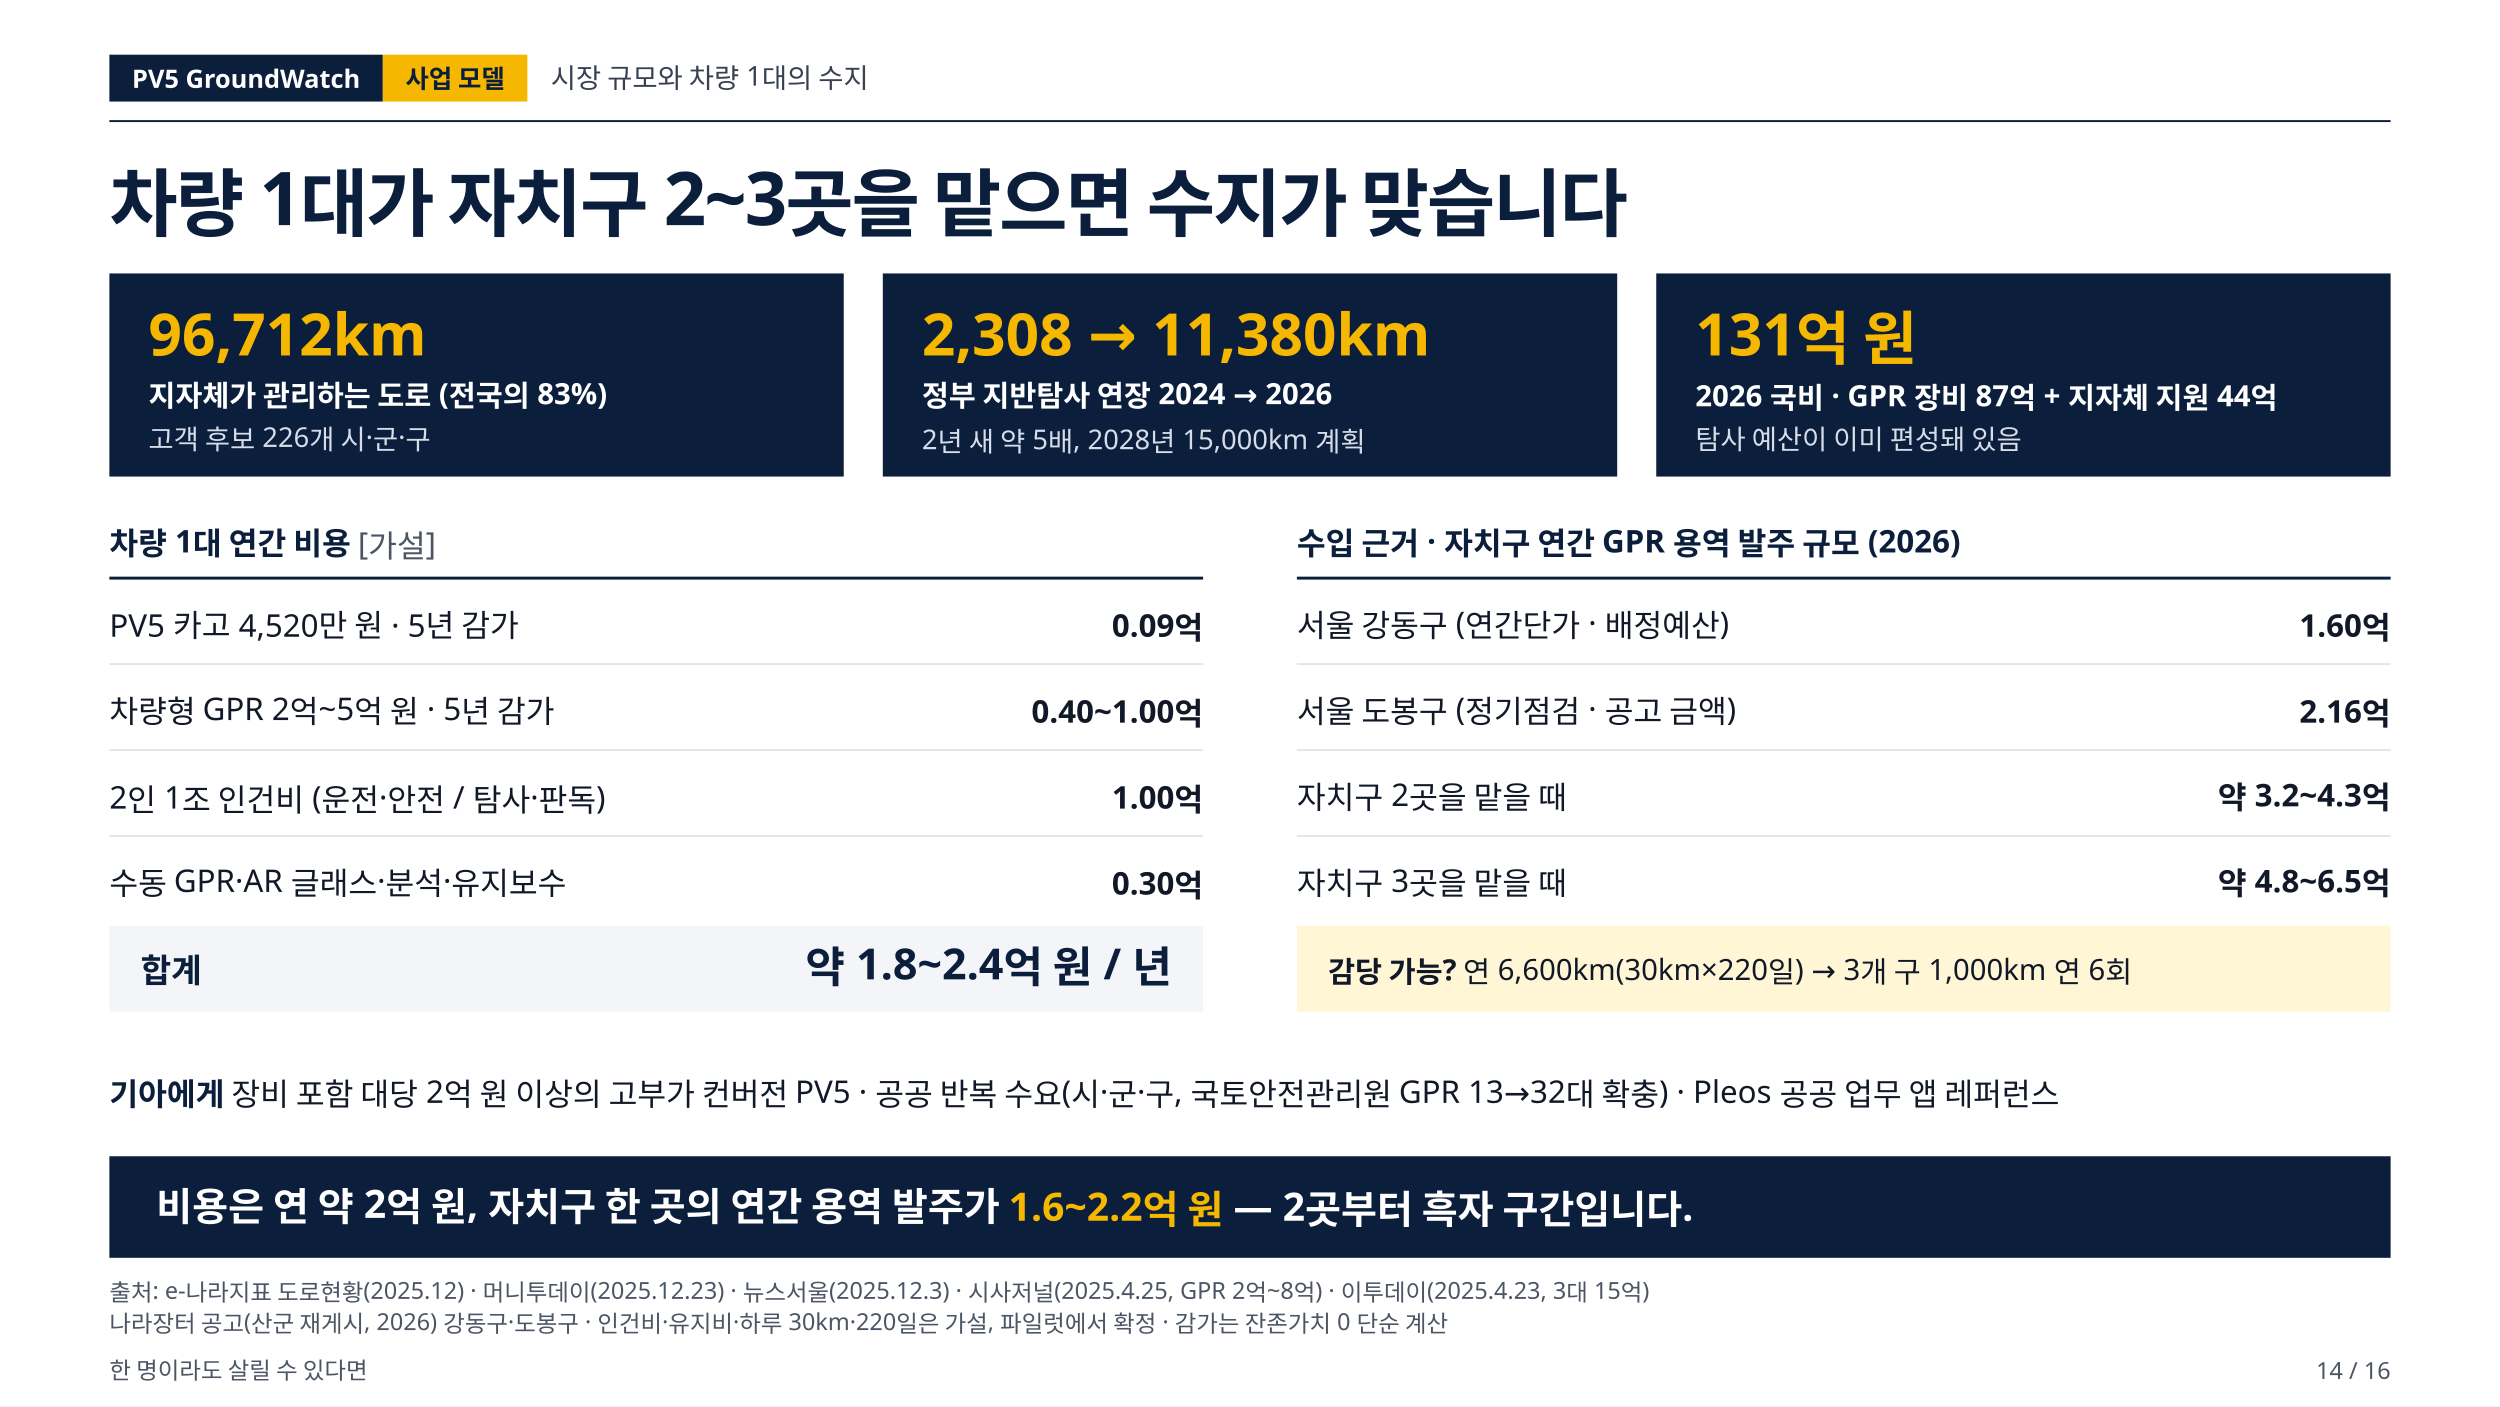
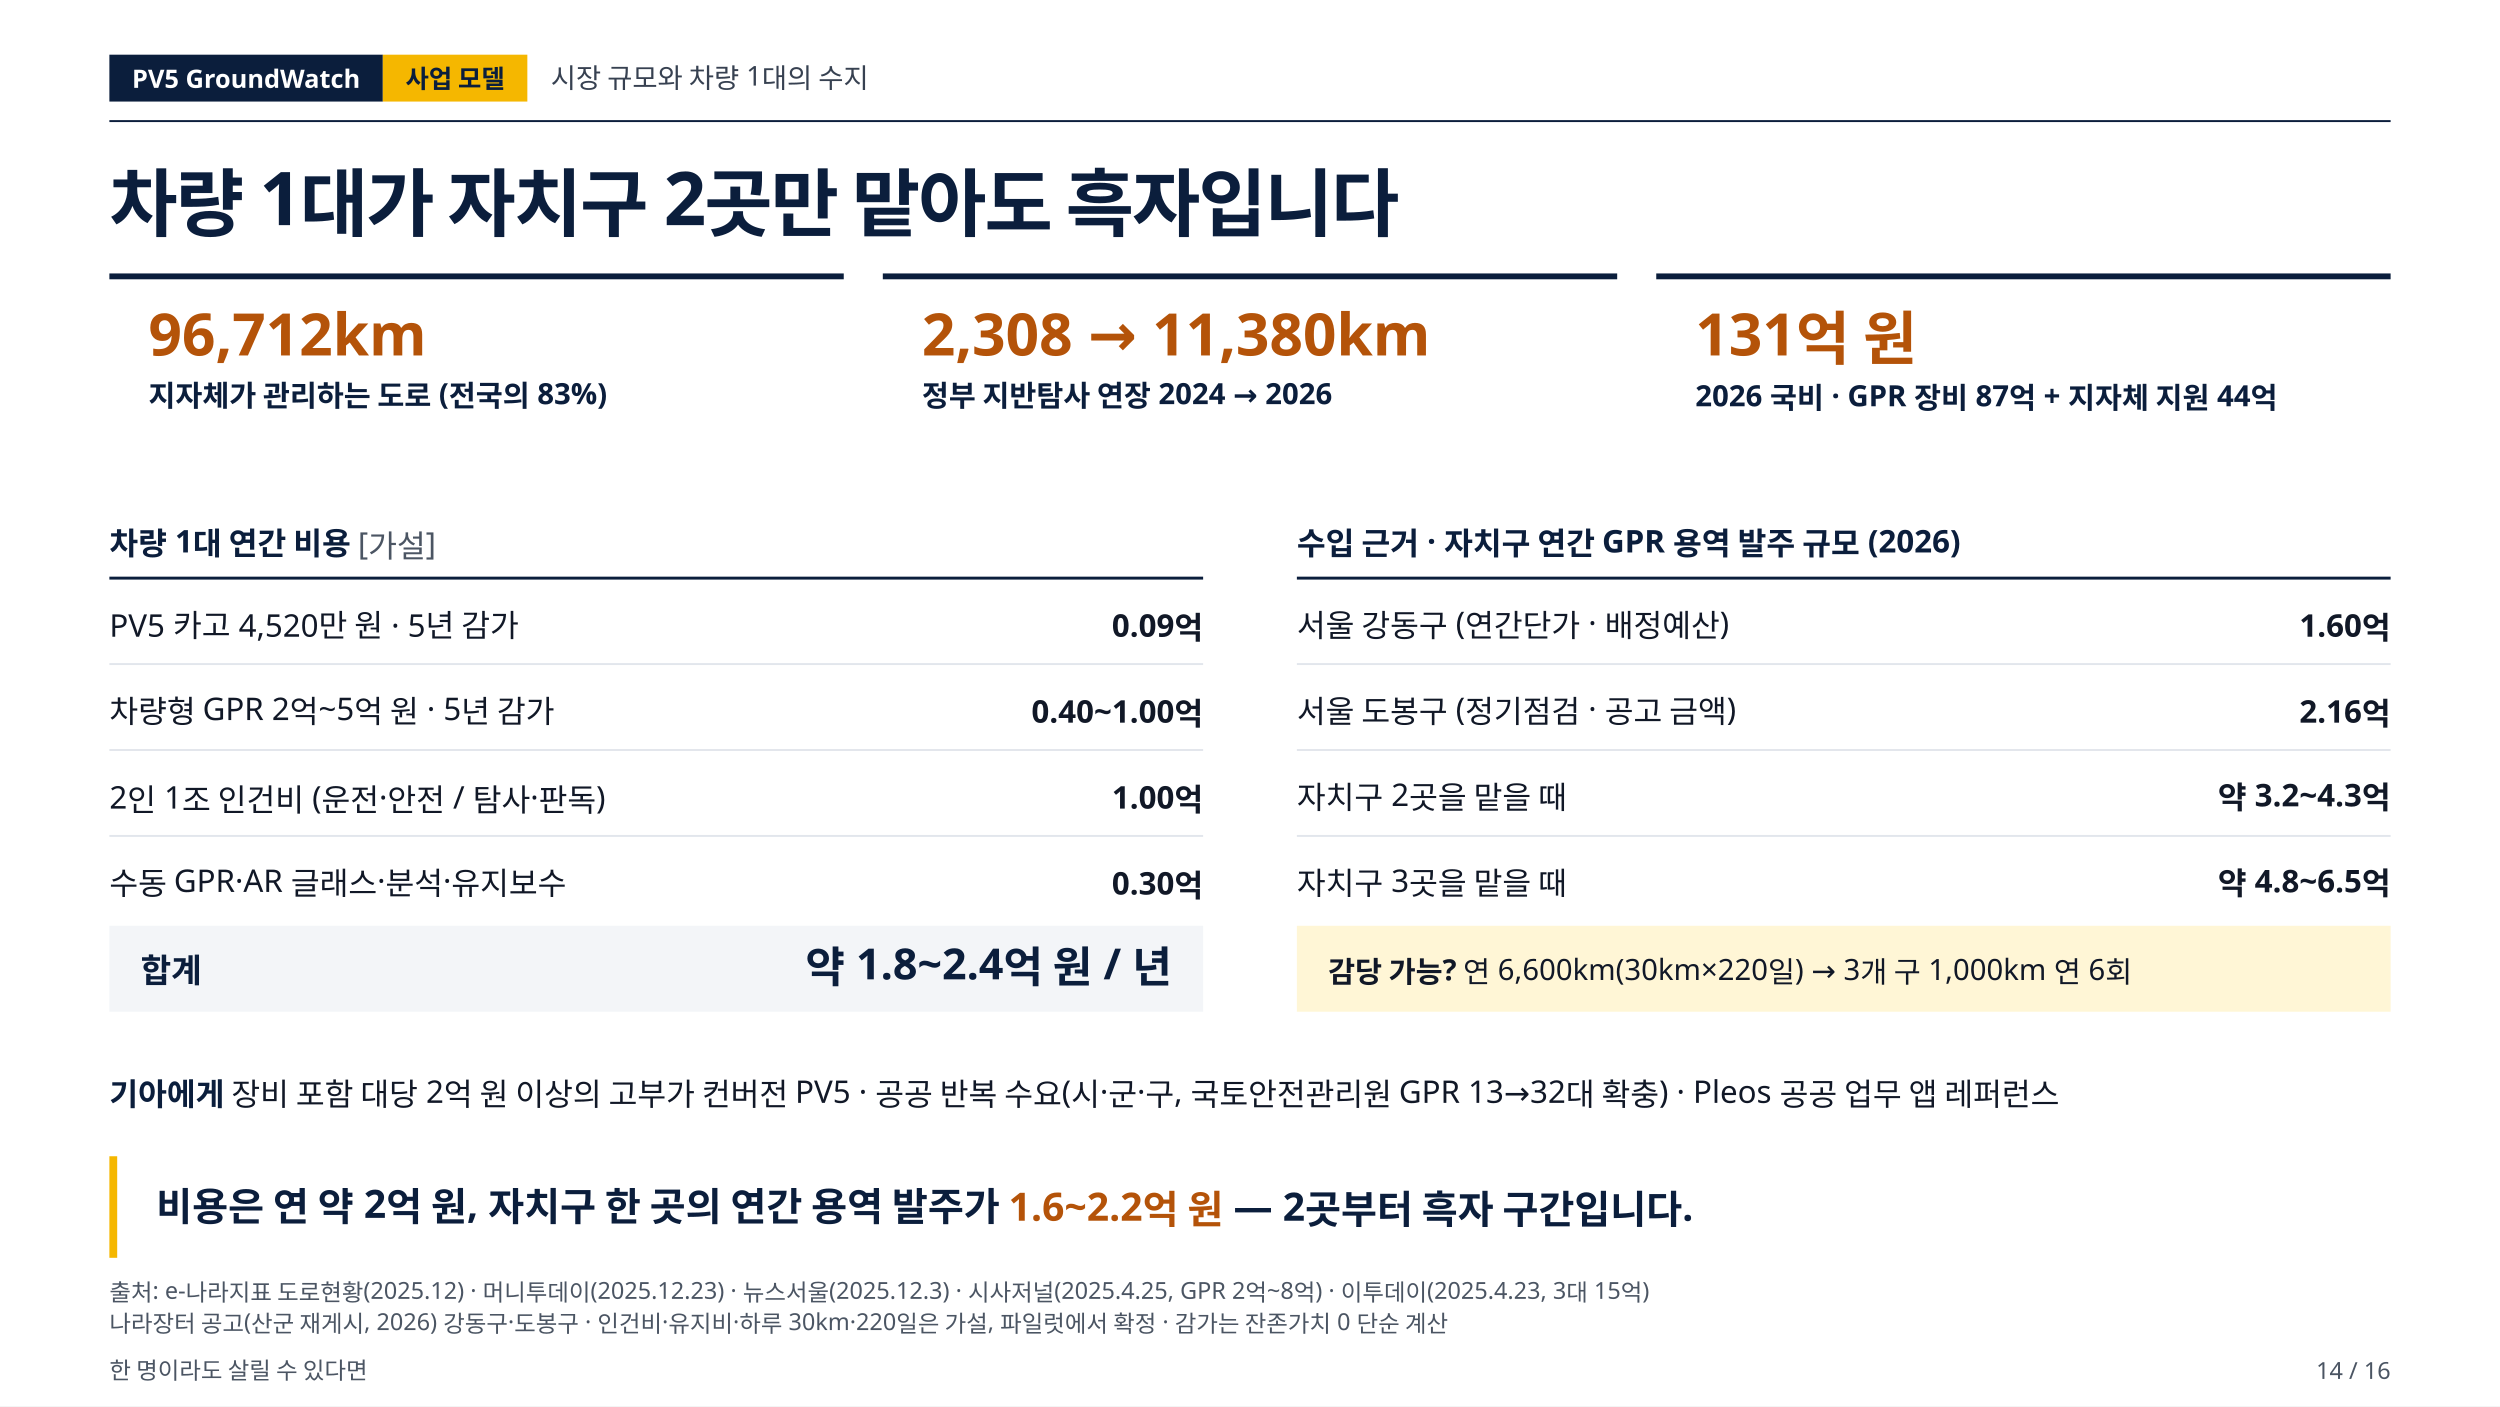
<svg xmlns="http://www.w3.org/2000/svg" viewBox="0 0 1280 720" lang="ko-KR" data-pptx-page-role="content" font-family="Pretendard, 'Malgun Gothic', sans-serif">
  <rect id="bg" x="0" y="0" width="1280" height="720" fill="#FFFFFF" />
  <g id="header" data-pptx-role="header" data-pptx-bounds="56 24 1168 40">
    <rect x="56" y="28" width="140" height="24" fill="#0B1E3C" />
    <text x="126" y="45" font-size="13" font-weight="bold" fill="#FFFFFF" text-anchor="middle">PV5 GroundWatch</text>
    <rect x="196" y="28" width="74" height="24" fill="#F5B700" />
    <text x="233" y="45" font-size="13" font-weight="bold" fill="#0B1E3C" text-anchor="middle">사업 모델</text>
    <text x="282" y="45" font-size="14" fill="#374151">시장 규모와 차량 1대의 수지</text>
    <line x1="56" y1="62" x2="1224" y2="62" stroke="#0B1E3C" stroke-width="1" />
  </g>
  <g id="title" data-pptx-bounds="56 80 1168 56" letter-spacing="-1">
-     <text x="56" y="118" font-size="38" font-weight="bold" fill="#0B1E3C">차량 1대가 자치구 2~3곳을 맡으면 수지가 맞습니다</text>
+     <text x="56" y="118" font-size="38" font-weight="bold" fill="#0B1E3C">차량 1대가 자치구 2곳만 맡아도 흑자입니다</text>
  </g>
  <g id="market" data-pptx-bounds="56 140 1168 104">
-     <rect x="56" y="140" width="376" height="104" fill="#0B1E3C" />
-     <text x="76" y="182" font-size="30" font-weight="bold" fill="#F5B700">96,712km</text>
-     <text x="76" y="208" font-size="15" font-weight="bold" fill="#FFFFFF">지자체가 관리하는 도로 (전국의 83%)</text>
-     <text x="76" y="230" font-size="14" fill="#D6DDE8">고객 후보 226개 시·군·구</text>
-     <rect x="452" y="140" width="376" height="104" fill="#0B1E3C" />
-     <text x="472" y="182" font-size="30" font-weight="bold" fill="#F5B700">2,308 → 11,380km</text>
-     <text x="472" y="208" font-size="15" font-weight="bold" fill="#FFFFFF">정부 지반탐사 연장 2024 → 2026</text>
-     <text x="472" y="230" font-size="14" fill="#D6DDE8">2년 새 약 5배, 2028년 15,000km 계획</text>
-     <rect x="848" y="140" width="376" height="104" fill="#0B1E3C" />
-     <text x="868" y="182" font-size="30" font-weight="bold" fill="#F5B700">131억 원</text>
-     <text x="868" y="208" font-size="15" font-weight="bold" fill="#FFFFFF">2026 국비 · GPR 장비 87억 + 지자체 지원 44억</text>
-     <text x="868" y="230" font-size="14" fill="#D6DDE8">탐사 예산이 이미 편성돼 있음</text>
+     <rect x="56" y="140" width="376" height="3" fill="#0B1E3C" />
+     <text x="76" y="182" font-size="30" font-weight="bold" fill="#B45309">96,712km</text>
+     <text x="76" y="208" font-size="15" font-weight="bold" fill="#0B1E3C">지자체가 관리하는 도로 (전국의 83%)</text>
+     <rect x="452" y="140" width="376" height="3" fill="#0B1E3C" />
+     <text x="472" y="182" font-size="30" font-weight="bold" fill="#B45309">2,308 → 11,380km</text>
+     <text x="472" y="208" font-size="15" font-weight="bold" fill="#0B1E3C">정부 지반탐사 연장 2024 → 2026</text>
+     <rect x="848" y="140" width="376" height="3" fill="#0B1E3C" />
+     <text x="868" y="182" font-size="30" font-weight="bold" fill="#B45309">131억 원</text>
+     <text x="868" y="208" font-size="15" font-weight="bold" fill="#0B1E3C">2026 국비 · GPR 장비 87억 + 지자체 지원 44억</text>
  </g>
  <g id="cost" data-pptx-bounds="56 262 560 262">
    <text x="56" y="284" font-size="16" font-weight="bold" fill="#0B1E3C">차량 1대 연간 비용 <tspan font-weight="normal" fill="#4B5563">[가설]</tspan>
    </text>
    <line x1="56" y1="296" x2="616" y2="296" stroke="#0B1E3C" stroke-width="1.5" />
    <g font-size="16" fill="#111827">
      <text x="56" y="326">PV5 카고 4,520만 원 · 5년 감가</text>
      <text x="616" y="326" text-anchor="end" font-weight="bold">0.09억</text>
      <line x1="56" y1="340" x2="616" y2="340" stroke="#E2E6EC" stroke-width="1" />
      <text x="56" y="370">차량형 GPR 2억~5억 원 · 5년 감가</text>
      <text x="616" y="370" text-anchor="end" font-weight="bold">0.40~1.00억</text>
      <line x1="56" y1="384" x2="616" y2="384" stroke="#E2E6EC" stroke-width="1" />
      <text x="56" y="414">2인 1조 인건비 (운전·안전 / 탐사·판독)</text>
      <text x="616" y="414" text-anchor="end" font-weight="bold">1.00억</text>
      <line x1="56" y1="428" x2="616" y2="428" stroke="#E2E6EC" stroke-width="1" />
      <text x="56" y="458">수동 GPR·AR 글래스·분석·유지보수</text>
      <text x="616" y="458" text-anchor="end" font-weight="bold">0.30억</text>
    </g>
    <rect x="56" y="474" width="560" height="44" fill="#F3F5F8" />
    <text x="72" y="503" font-size="17" font-weight="bold" fill="#0B1E3C">합계</text>
    <text x="600" y="503" font-size="22" font-weight="bold" fill="#0B1E3C" text-anchor="end">약 1.8~2.4억 원 / 년</text>
  </g>
  <g id="revenue" data-pptx-bounds="664 262 560 262">
    <text x="664" y="284" font-size="16" font-weight="bold" fill="#0B1E3C">수입 근거 · 자치구 연간 GPR 용역 발주 규모 (2026)</text>
    <line x1="664" y1="296" x2="1224" y2="296" stroke="#0B1E3C" stroke-width="1.5" />
    <g font-size="16" fill="#111827">
      <text x="664" y="326">서울 강동구 (연간단가 · 배정예산)</text>
      <text x="1224" y="326" text-anchor="end" font-weight="bold">1.60억</text>
      <line x1="664" y1="340" x2="1224" y2="340" stroke="#E2E6EC" stroke-width="1" />
      <text x="664" y="370">서울 도봉구 (정기점검 · 공고 금액)</text>
      <text x="1224" y="370" text-anchor="end" font-weight="bold">2.16억</text>
      <line x1="664" y1="384" x2="1224" y2="384" stroke="#E2E6EC" stroke-width="1" />
      <text x="664" y="414">자치구 2곳을 맡을 때</text>
      <text x="1224" y="414" text-anchor="end" font-weight="bold">약 3.2~4.3억</text>
      <line x1="664" y1="428" x2="1224" y2="428" stroke="#E2E6EC" stroke-width="1" />
      <text x="664" y="458">자치구 3곳을 맡을 때</text>
      <text x="1224" y="458" text-anchor="end" font-weight="bold">약 4.8~6.5억</text>
    </g>
    <rect x="664" y="474" width="560" height="44" fill="#FFF6D6" />
    <text x="680" y="503" font-size="15" fill="#111827">
      <tspan font-weight="bold">감당 가능?</tspan> 연 6,600km(30km×220일) → 3개 구 1,000km 연 6회</text>
  </g>
  <g id="kia" data-pptx-bounds="56 538 1168 44">
    <text x="56" y="566" font-size="16" fill="#111827">
      <tspan font-weight="bold" fill="#0B1E3C">기아에게</tspan>  장비 포함 대당 2억 원 이상의 고부가 컨버전 PV5 · 공공 반복 수요(시·군·구, 국토안전관리원 GPR 13→32대 확충) · Pleos 공공 업무 앱 레퍼런스</text>
  </g>
  <g id="conclusion" data-pptx-bounds="56 592 1168 52">
-     <rect x="56" y="592" width="1168" height="52" fill="#0B1E3C" />
-     <text x="80" y="625" font-size="20" font-weight="bold" fill="#FFFFFF">비용은 연 약 2억 원, 자치구 한 곳의 연간 용역 발주가 <tspan fill="#F5B700">1.6~2.2억 원</tspan> — 2곳부터 흑자 구간입니다.</text>
+     <rect x="56" y="592" width="4" height="52" fill="#F5B700" />
+     <text x="80" y="625" font-size="20" font-weight="bold" fill="#0B1E3C">비용은 연 약 2억 원, 자치구 한 곳의 연간 용역 발주가 <tspan fill="#B45309">1.6~2.2억 원</tspan> — 2곳부터 흑자 구간입니다.</text>
  </g>
  <g id="source" data-pptx-bounds="56 654 1168 34">
    <text x="56" y="666" font-size="12" fill="#4B5563">출처: e-나라지표 도로현황(2025.12) · 머니투데이(2025.12.23) · 뉴스서울(2025.12.3) · 시사저널(2025.4.25, GPR 2억~8억) · 이투데이(2025.4.23, 3대 15억)</text>
    <text x="56" y="682" font-size="12" fill="#4B5563">나라장터 공고(산군 재게시, 2026) 강동구·도봉구 · 인건비·유지비·하루 30km·220일은 가설, 파일럿에서 확정 · 감가는 잔존가치 0 단순 계산</text>
  </g>
  <g id="footer" data-pptx-role="footer" data-pptx-bounds="56 692 1168 22" fill="#4B5563" font-size="12">
    <text x="56" y="706">한 명이라도 살릴 수 있다면</text>
    <text x="1224" y="706" text-anchor="end">14 / 16</text>
  </g>
</svg>
